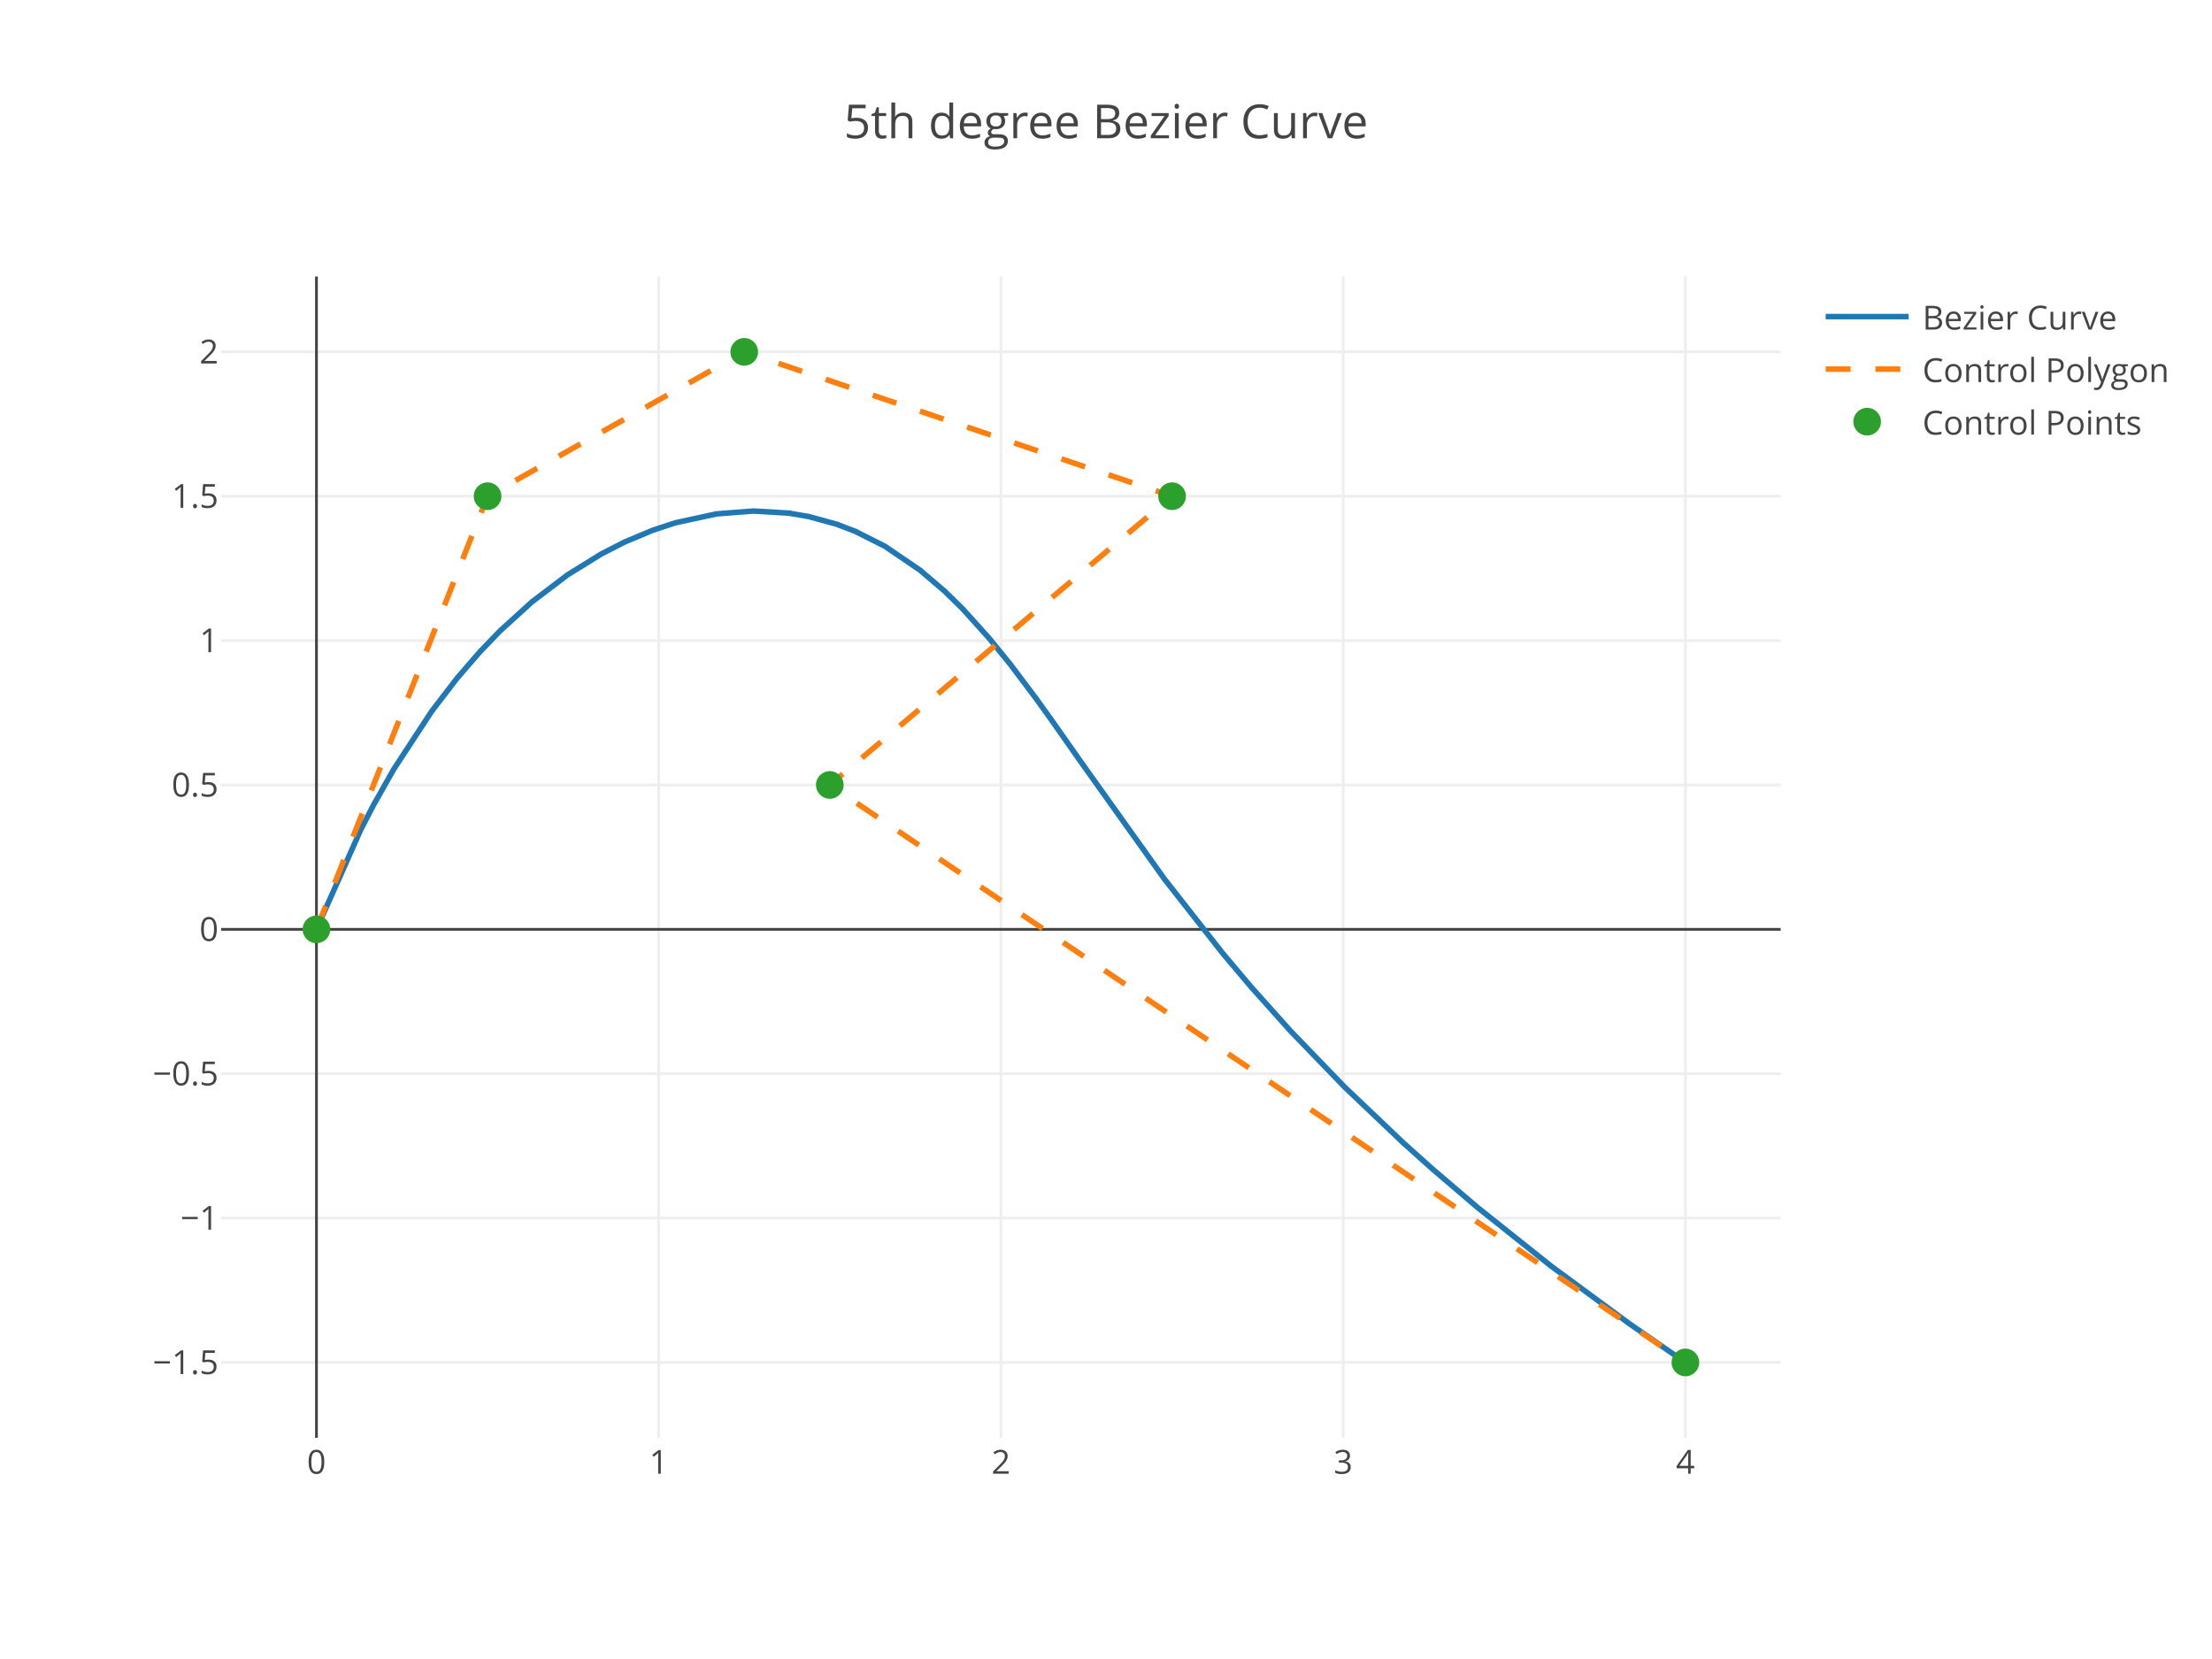
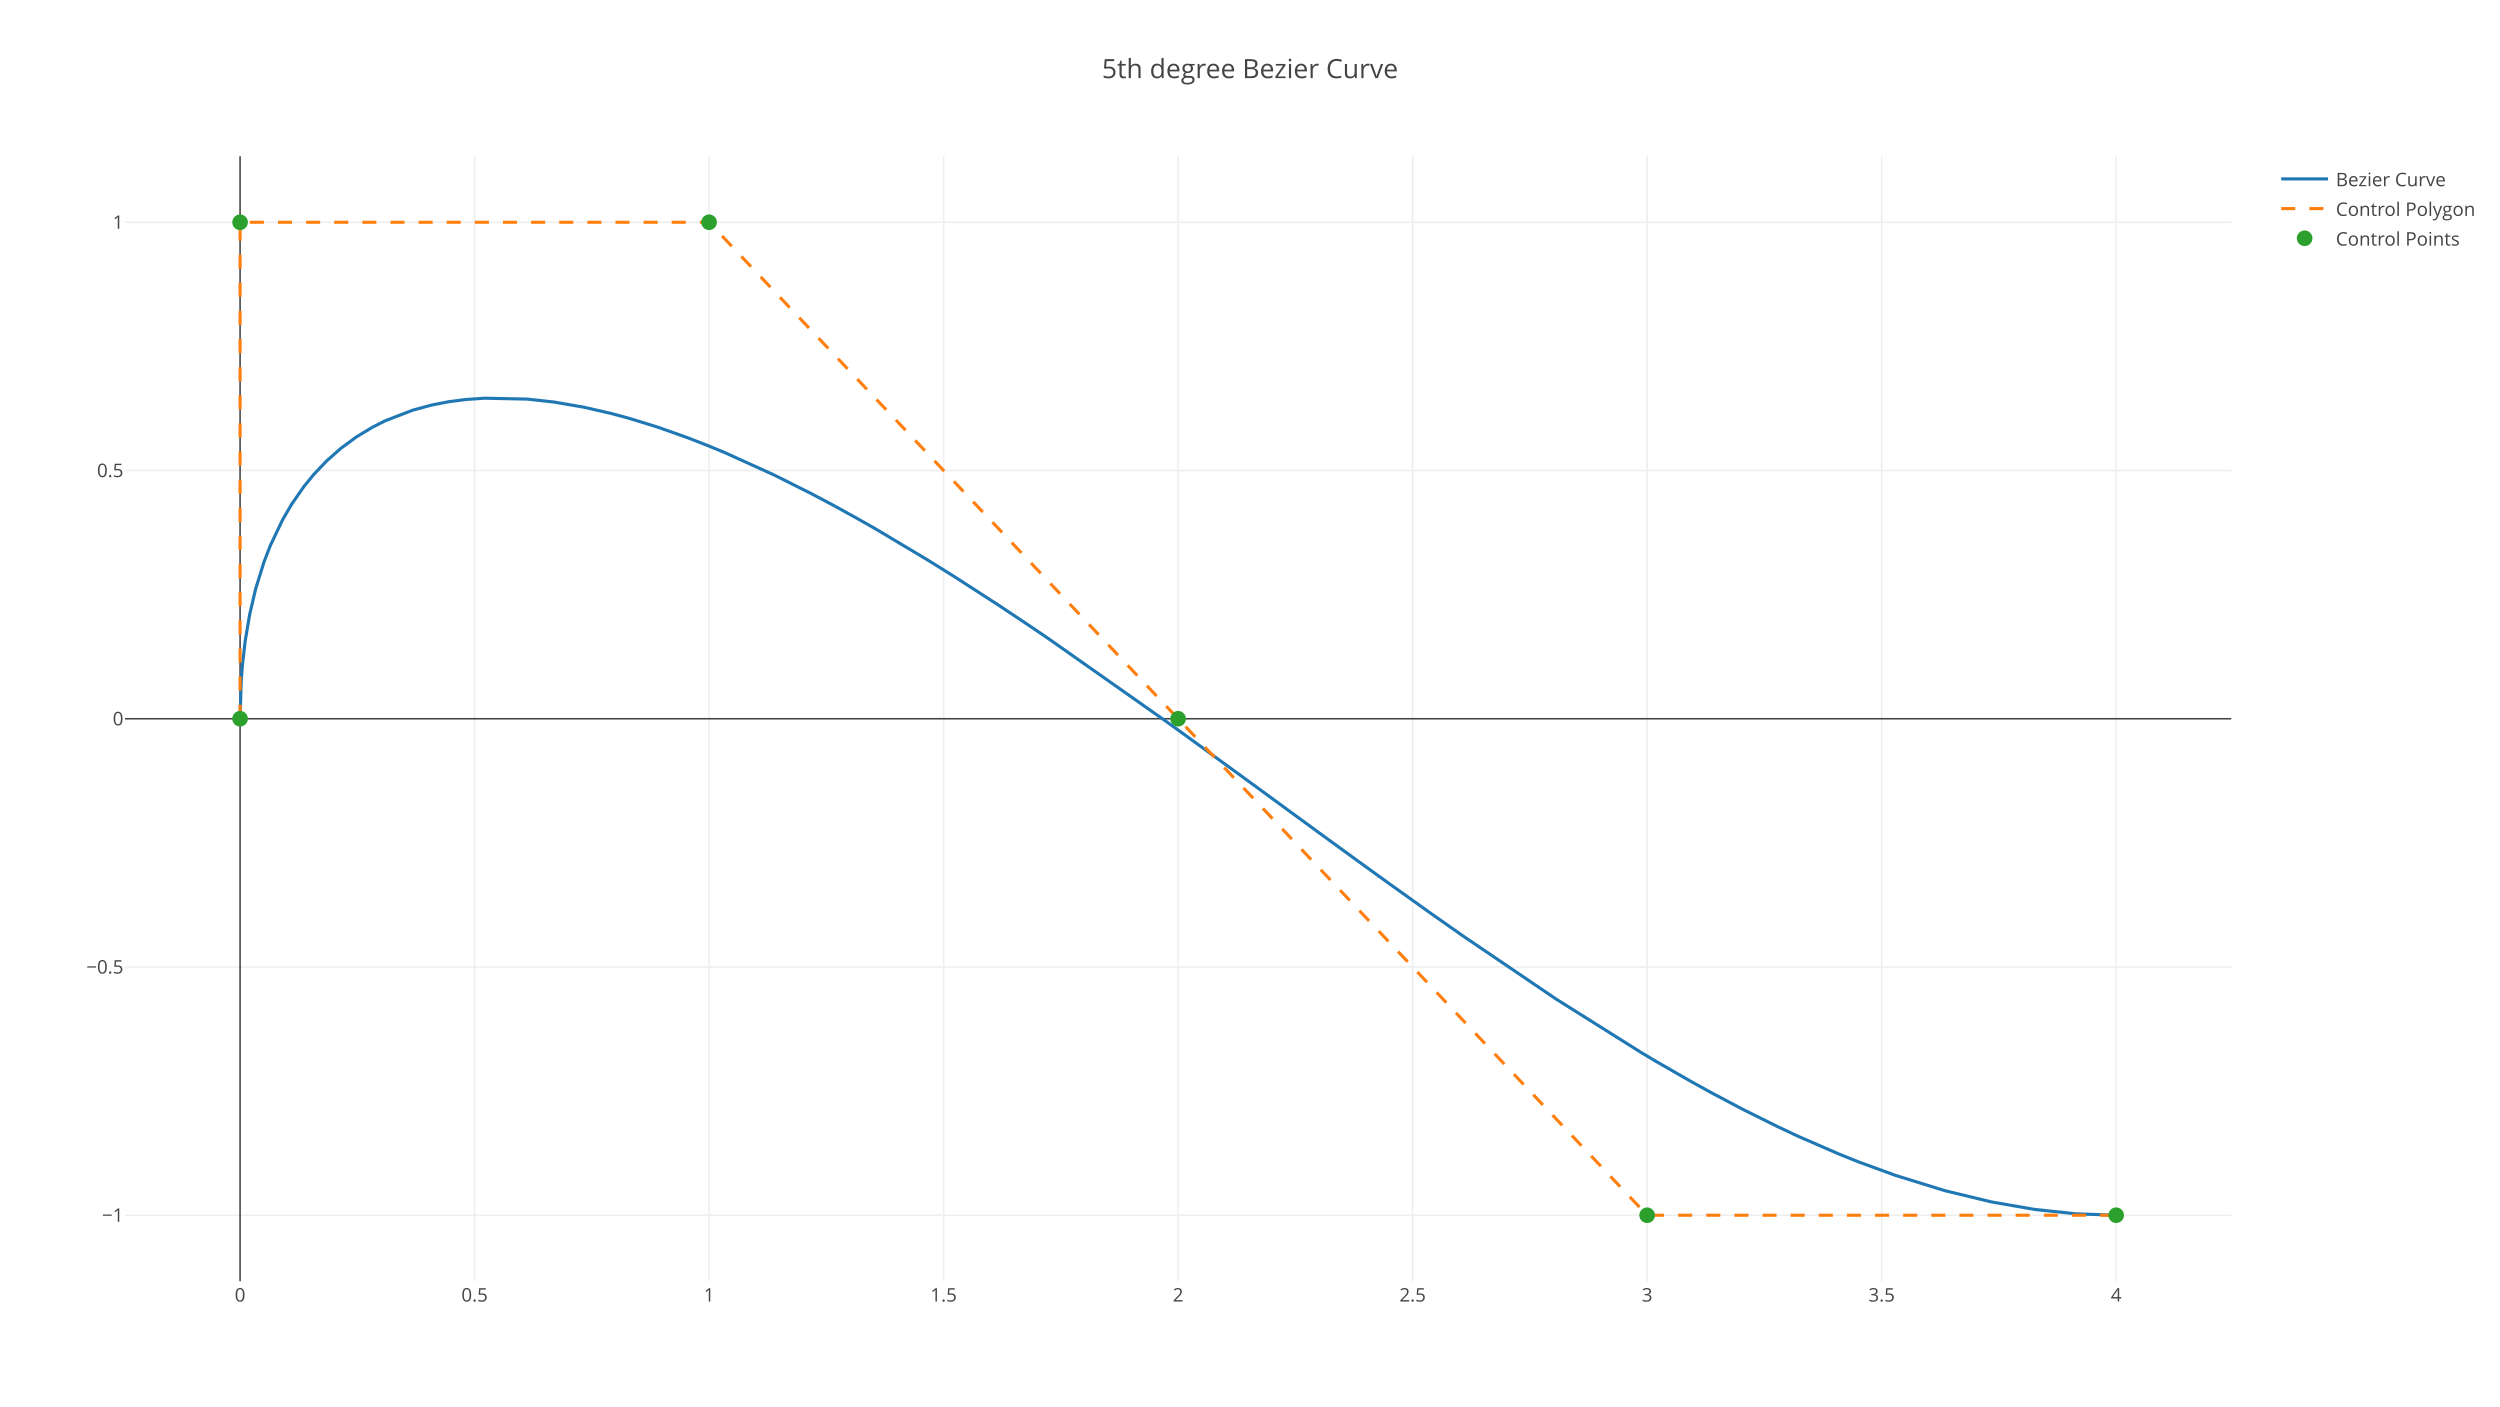
- <svg xmlns="http://www.w3.org/2000/svg" class="main-svg" width="800" height="600" style="" viewBox="0 0 800 600">
-   <rect x="0" y="0" width="800" height="600" style="fill: rgb(255, 255, 255); fill-opacity: 1;" />
-   <defs id="defs-03aa52">
+ <svg xmlns="http://www.w3.org/2000/svg" class="main-svg" width="1600" height="900" style="" viewBox="0 0 1600 900">
+   <rect x="0" y="0" width="1600" height="900" style="fill: rgb(255, 255, 255); fill-opacity: 1;" />
+   <defs id="defs-116196">
    <g class="clips">
-       <clipPath id="clip03aa52xyplot" class="plotclip">
-         <rect width="564" height="420" />
-       </clipPath>
-       <clipPath class="axesclip" id="clip03aa52x">
-         <rect x="80" y="0" width="564" height="600" />
-       </clipPath>
-       <clipPath class="axesclip" id="clip03aa52y">
-         <rect x="0" y="100" width="800" height="420" />
-       </clipPath>
-       <clipPath class="axesclip" id="clip03aa52xy">
-         <rect x="80" y="100" width="564" height="420" />
+       <clipPath id="clip116196xyplot" class="plotclip">
+         <rect width="1348" height="720" />
+       </clipPath>
+       <clipPath class="axesclip" id="clip116196x">
+         <rect x="80" y="0" width="1348" height="900" />
+       </clipPath>
+       <clipPath class="axesclip" id="clip116196y">
+         <rect x="0" y="100" width="1600" height="720" />
+       </clipPath>
+       <clipPath class="axesclip" id="clip116196xy">
+         <rect x="80" y="100" width="1348" height="720" />
      </clipPath>
    </g>
    <g class="gradients" />
  </defs>
  <g class="bglayer" />
  <g class="layer-below">
    <g class="imagelayer" />
    <g class="shapelayer" />
  </g>
  <g class="cartesianlayer">
    <g class="subplot xy">
      <g class="layer-subplot">
        <g class="shapelayer" />
        <g class="imagelayer" />
      </g>
      <g class="gridlayer">
        <g class="x">
-           <path class="xgrid crisp" transform="translate(238.23,0)" d="M0,100v420" style="stroke: rgb(238, 238, 238); stroke-opacity: 1; stroke-width: 1px;" />
-           <path class="xgrid crisp" transform="translate(362,0)" d="M0,100v420" style="stroke: rgb(238, 238, 238); stroke-opacity: 1; stroke-width: 1px;" />
-           <path class="xgrid crisp" transform="translate(485.78,0)" d="M0,100v420" style="stroke: rgb(238, 238, 238); stroke-opacity: 1; stroke-width: 1px;" />
-           <path class="xgrid crisp" transform="translate(609.55,0)" d="M0,100v420" style="stroke: rgb(238, 238, 238); stroke-opacity: 1; stroke-width: 1px;" />
+           <path class="xgrid crisp" transform="translate(303.74,0)" d="M0,100v720" style="stroke: rgb(238, 238, 238); stroke-opacity: 1; stroke-width: 1px;" />
+           <path class="xgrid crisp" transform="translate(453.82,0)" d="M0,100v720" style="stroke: rgb(238, 238, 238); stroke-opacity: 1; stroke-width: 1px;" />
+           <path class="xgrid crisp" transform="translate(603.91,0)" d="M0,100v720" style="stroke: rgb(238, 238, 238); stroke-opacity: 1; stroke-width: 1px;" />
+           <path class="xgrid crisp" transform="translate(754,0)" d="M0,100v720" style="stroke: rgb(238, 238, 238); stroke-opacity: 1; stroke-width: 1px;" />
+           <path class="xgrid crisp" transform="translate(904.09,0)" d="M0,100v720" style="stroke: rgb(238, 238, 238); stroke-opacity: 1; stroke-width: 1px;" />
+           <path class="xgrid crisp" transform="translate(1054.17,0)" d="M0,100v720" style="stroke: rgb(238, 238, 238); stroke-opacity: 1; stroke-width: 1px;" />
+           <path class="xgrid crisp" transform="translate(1204.26,0)" d="M0,100v720" style="stroke: rgb(238, 238, 238); stroke-opacity: 1; stroke-width: 1px;" />
+           <path class="xgrid crisp" transform="translate(1354.35,0)" d="M0,100v720" style="stroke: rgb(238, 238, 238); stroke-opacity: 1; stroke-width: 1px;" />
        </g>
        <g class="y">
-           <path class="ygrid crisp" transform="translate(0,492.75)" d="M80,0h564" style="stroke: rgb(238, 238, 238); stroke-opacity: 1; stroke-width: 1px;" />
-           <path class="ygrid crisp" transform="translate(0,440.54)" d="M80,0h564" style="stroke: rgb(238, 238, 238); stroke-opacity: 1; stroke-width: 1px;" />
-           <path class="ygrid crisp" transform="translate(0,388.32)" d="M80,0h564" style="stroke: rgb(238, 238, 238); stroke-opacity: 1; stroke-width: 1px;" />
-           <path class="ygrid crisp" transform="translate(0,283.89)" d="M80,0h564" style="stroke: rgb(238, 238, 238); stroke-opacity: 1; stroke-width: 1px;" />
-           <path class="ygrid crisp" transform="translate(0,231.68)" d="M80,0h564" style="stroke: rgb(238, 238, 238); stroke-opacity: 1; stroke-width: 1px;" />
-           <path class="ygrid crisp" transform="translate(0,179.46)" d="M80,0h564" style="stroke: rgb(238, 238, 238); stroke-opacity: 1; stroke-width: 1px;" />
-           <path class="ygrid crisp" transform="translate(0,127.25)" d="M80,0h564" style="stroke: rgb(238, 238, 238); stroke-opacity: 1; stroke-width: 1px;" />
+           <path class="ygrid crisp" transform="translate(0,777.75)" d="M80,0h1348" style="stroke: rgb(238, 238, 238); stroke-opacity: 1; stroke-width: 1px;" />
+           <path class="ygrid crisp" transform="translate(0,618.88)" d="M80,0h1348" style="stroke: rgb(238, 238, 238); stroke-opacity: 1; stroke-width: 1px;" />
+           <path class="ygrid crisp" transform="translate(0,301.13)" d="M80,0h1348" style="stroke: rgb(238, 238, 238); stroke-opacity: 1; stroke-width: 1px;" />
+           <path class="ygrid crisp" transform="translate(0,142.25)" d="M80,0h1348" style="stroke: rgb(238, 238, 238); stroke-opacity: 1; stroke-width: 1px;" />
        </g>
      </g>
      <g class="zerolinelayer">
-         <path class="xzl zl crisp" transform="translate(114.45,0)" d="M0,100v420" style="stroke: rgb(68, 68, 68); stroke-opacity: 1; stroke-width: 1px;" />
-         <path class="yzl zl crisp" transform="translate(0,336.11)" d="M80,0h564" style="stroke: rgb(68, 68, 68); stroke-opacity: 1; stroke-width: 1px;" />
+         <path class="xzl zl crisp" transform="translate(153.65,0)" d="M0,100v720" style="stroke: rgb(68, 68, 68); stroke-opacity: 1; stroke-width: 1px;" />
+         <path class="yzl zl crisp" transform="translate(0,460)" d="M80,0h1348" style="stroke: rgb(68, 68, 68); stroke-opacity: 1; stroke-width: 1px;" />
      </g>
      <path class="xlines-below" />
      <path class="ylines-below" />
      <g class="overlines-below" />
      <g class="xaxislayer-below" />
      <g class="yaxislayer-below" />
      <g class="overaxes-below" />
-       <g class="plot" transform="translate(80,100)" clip-path="url('#clip03aa52xyplot')">
+       <g class="plot" transform="translate(80,100)" clip-path="url('#clip116196xyplot')">
        <g class="scatterlayer mlayer">
-           <g class="trace scatter trace668890" style="stroke-miterlimit: 2; opacity: 1;">
+           <g class="trace scatter traceba68de" style="stroke-miterlimit: 2; opacity: 1;">
            <g class="fills" />
            <g class="errorbars" />
            <g class="lines">
-               <path class="js-line" d="M34.45,236.11L50.53,199.94L50.53,199.94L50.54,199.93L55.21,190.92L55.22,190.92L62.42,178.18L62.42,178.18L62.43,178.17L76.19,157.15L76.2,157.15L85.37,145.2L85.38,145.2L93.74,135.54L93.74,135.54L93.75,135.54L100.9,128.12L100.91,128.12L112.47,117.61L112.47,117.61L112.48,117.61L125.34,107.85L125.34,107.85L125.35,107.85L137.55,100.3L137.55,100.3L137.56,100.3L145.97,96L145.97,96L145.98,96L156.14,91.75L156.14,91.75L156.15,91.75L164.32,89.06L164.32,89.06L164.33,89.06L179.16,85.85L179.16,85.85L179.17,85.85L192.46,84.82L192.46,84.82L192.47,84.82L205.21,85.57L205.21,85.58L212.48,86.81L212.48,86.81L212.49,86.82L222.63,89.6L222.63,89.6L222.63,89.61L229.34,92.17L229.34,92.17L229.34,92.18L240.05,97.57L240.05,97.57L240.06,97.58L252.79,106.24L252.79,106.24L252.79,106.25L261.68,113.84L261.68,113.85L268.26,120.3L268.26,120.31L277.89,131L277.89,131L277.89,131.01L285.61,140.53L285.61,140.53L285.61,140.54L294.61,152.5L294.61,152.5L294.61,152.51L300.74,161.03L300.74,161.03L300.74,161.04L310.48,174.92L310.48,174.93L341.19,217.99L341.2,217.99L362.27,244.85L362.28,244.86L372.76,257.27L372.77,257.27L386.8,272.95L386.81,272.95L406.47,293.31L406.48,293.31L427.87,313.65L427.88,313.65L438.07,322.78L438.08,322.78L454.29,336.63L454.31,336.64L480.99,357.91L481,357.91L509.36,378.79L509.38,378.8L529.55,392.75" style="vector-effect: non-scaling-stroke; fill: none; stroke: rgb(31, 119, 180); stroke-opacity: 1; stroke-width: 2px; opacity: 1;" />
+               <path class="js-line" d="M73.65,360L74.4,335.42L74.41,335.41L75.16,325.54L75.17,325.53L76.94,310.08L76.95,310.07L79.81,293.14L79.82,293.13L83.64,276.77L83.65,276.76L89.02,259.48L89.03,259.47L93.1,248.94L93.11,248.93L100.96,232.47L100.96,232.47L100.97,232.46L106.76,222.54L106.77,222.54L114.49,211.4L114.5,211.4L120.64,203.84L120.65,203.84L128.78,195.24L128.79,195.24L138.13,186.95L138.14,186.95L148.03,179.67L148.04,179.67L158.39,173.41L158.4,173.41L166.37,169.38L166.38,169.38L184.06,162.54L184.07,162.54L196.5,159.18L196.51,159.18L207.17,157.11L207.18,157.11L218.15,155.68L218.16,155.68L230.05,154.85L230.06,154.85L257.58,155.43L257.59,155.44L274.69,157.32L274.7,157.33L293.67,160.6L293.68,160.61L311.54,164.71L311.55,164.72L322.44,167.66L322.45,167.67L340.84,173.34L340.86,173.35L359.91,180.08L359.92,180.09L373.91,185.54L373.92,185.55L383.71,189.6L383.72,189.61L415.6,204.07L415.61,204.08L439.38,215.99L439.39,216L452.54,222.96L452.55,222.97L469.02,232.04L469.03,232.05L481.08,238.91L481.09,238.92L514.25,258.72L514.26,258.73L530.59,268.92L530.6,268.93L559.36,287.5L559.37,287.51L576.86,299.15L576.87,299.16L591.13,308.81L591.14,308.82L666.14,361.57L666.15,361.58L677.57,369.81L677.58,369.82L718.98,399.94L719,399.95L743.83,418.11L743.85,418.12L768.03,435.78L768.05,435.79L790.29,451.96L790.31,451.97L810.2,466.33L810.22,466.34L835.83,484.62L835.85,484.63L855.81,498.67L855.83,498.68L916.01,539.47L916.02,539.47L971,574.02L971.02,574.02L980.32,579.55L980.34,579.56L1001.95,591.98L1001.97,591.99L1015.84,599.65L1015.85,599.65L1035.75,610.17L1035.77,610.17L1058.51,621.46L1058.53,621.46L1071.53,627.55L1071.55,627.55L1097.1,638.66L1097.12,638.66L1109.57,643.65L1109.59,643.65L1133.06,652.24L1133.07,652.24L1164.92,662.09L1164.94,662.09L1194.71,669.28L1194.73,669.28L1222.52,674.09L1222.54,674.09L1248.73,676.84L1248.74,676.84L1273.55,677.75L1273.57,677.75L1274.35,677.75" style="vector-effect: non-scaling-stroke; fill: none; stroke: rgb(31, 119, 180); stroke-opacity: 1; stroke-width: 2px; opacity: 1;" />
            </g>
            <g class="points" />
            <g class="text" />
          </g>
-           <g class="trace scatter trace7d5d2a" style="stroke-miterlimit: 2; opacity: 1;">
+           <g class="trace scatter trace7c3b84" style="stroke-miterlimit: 2; opacity: 1;">
            <g class="fills" />
            <g class="errorbars" />
            <g class="lines">
-               <path class="js-line" d="M34.45,236.11L96.34,79.46L189.17,27.25L343.89,79.46L220.11,183.89L529.55,392.75" style="vector-effect: non-scaling-stroke; fill: none; stroke: rgb(255, 127, 14); stroke-opacity: 1; stroke-width: 2px; opacity: 1; stroke-dasharray: 9px, 9px;" />
+               <path class="js-line" d="M73.65,360L73.65,42.25L373.82,42.25L974.17,677.75L1274.35,677.75" style="vector-effect: non-scaling-stroke; fill: none; stroke: rgb(255, 127, 14); stroke-opacity: 1; stroke-width: 2px; opacity: 1; stroke-dasharray: 9px, 9px;" />
            </g>
            <g class="points" />
            <g class="text" />
          </g>
-           <g class="trace scatter tracebb4e0a" style="stroke-miterlimit: 2; opacity: 1;">
+           <g class="trace scatter trace662b89" style="stroke-miterlimit: 2; opacity: 1;">
            <g class="fills" />
            <g class="errorbars" />
            <g class="lines" />
            <g class="points">
-               <path class="point" transform="translate(34.45,236.11)" d="M5,0A5,5 0 1,1 0,-5A5,5 0 0,1 5,0Z" style="opacity: 1; stroke-width: 0px; fill: rgb(44, 160, 44); fill-opacity: 1;" />
-               <path class="point" transform="translate(96.34,79.46)" d="M5,0A5,5 0 1,1 0,-5A5,5 0 0,1 5,0Z" style="opacity: 1; stroke-width: 0px; fill: rgb(44, 160, 44); fill-opacity: 1;" />
-               <path class="point" transform="translate(189.17,27.25)" d="M5,0A5,5 0 1,1 0,-5A5,5 0 0,1 5,0Z" style="opacity: 1; stroke-width: 0px; fill: rgb(44, 160, 44); fill-opacity: 1;" />
-               <path class="point" transform="translate(343.89,79.46)" d="M5,0A5,5 0 1,1 0,-5A5,5 0 0,1 5,0Z" style="opacity: 1; stroke-width: 0px; fill: rgb(44, 160, 44); fill-opacity: 1;" />
-               <path class="point" transform="translate(220.11,183.89)" d="M5,0A5,5 0 1,1 0,-5A5,5 0 0,1 5,0Z" style="opacity: 1; stroke-width: 0px; fill: rgb(44, 160, 44); fill-opacity: 1;" />
-               <path class="point" transform="translate(529.55,392.75)" d="M5,0A5,5 0 1,1 0,-5A5,5 0 0,1 5,0Z" style="opacity: 1; stroke-width: 0px; fill: rgb(44, 160, 44); fill-opacity: 1;" />
+               <path class="point" transform="translate(73.65,360)" d="M5,0A5,5 0 1,1 0,-5A5,5 0 0,1 5,0Z" style="opacity: 1; stroke-width: 0px; fill: rgb(44, 160, 44); fill-opacity: 1;" />
+               <path class="point" transform="translate(73.65,42.25)" d="M5,0A5,5 0 1,1 0,-5A5,5 0 0,1 5,0Z" style="opacity: 1; stroke-width: 0px; fill: rgb(44, 160, 44); fill-opacity: 1;" />
+               <path class="point" transform="translate(373.82,42.25)" d="M5,0A5,5 0 1,1 0,-5A5,5 0 0,1 5,0Z" style="opacity: 1; stroke-width: 0px; fill: rgb(44, 160, 44); fill-opacity: 1;" />
+               <path class="point" transform="translate(674,360)" d="M5,0A5,5 0 1,1 0,-5A5,5 0 0,1 5,0Z" style="opacity: 1; stroke-width: 0px; fill: rgb(44, 160, 44); fill-opacity: 1;" />
+               <path class="point" transform="translate(974.17,677.75)" d="M5,0A5,5 0 1,1 0,-5A5,5 0 0,1 5,0Z" style="opacity: 1; stroke-width: 0px; fill: rgb(44, 160, 44); fill-opacity: 1;" />
+               <path class="point" transform="translate(1274.35,677.75)" d="M5,0A5,5 0 1,1 0,-5A5,5 0 0,1 5,0Z" style="opacity: 1; stroke-width: 0px; fill: rgb(44, 160, 44); fill-opacity: 1;" />
            </g>
            <g class="text" />
          </g>
        </g>
      </g>
      <g class="overplot" />
      <path class="xlines-above crisp" d="M0,0" style="fill: none;" />
      <path class="ylines-above crisp" d="M0,0" style="fill: none;" />
      <g class="overlines-above" />
      <g class="xaxislayer-above">
        <g class="xtick">
-           <text text-anchor="middle" x="0" y="533" transform="translate(114.45,0)" style="font-family: 'Open Sans', verdana, arial, sans-serif; font-size: 12px; fill: rgb(68, 68, 68); fill-opacity: 1; white-space: pre;">0</text>
-         </g>
-         <g class="xtick">
-           <text text-anchor="middle" x="0" y="533" transform="translate(238.23,0)" style="font-family: 'Open Sans', verdana, arial, sans-serif; font-size: 12px; fill: rgb(68, 68, 68); fill-opacity: 1; white-space: pre;">1</text>
-         </g>
-         <g class="xtick">
-           <text text-anchor="middle" x="0" y="533" transform="translate(362,0)" style="font-family: 'Open Sans', verdana, arial, sans-serif; font-size: 12px; fill: rgb(68, 68, 68); fill-opacity: 1; white-space: pre;">2</text>
-         </g>
-         <g class="xtick">
-           <text text-anchor="middle" x="0" y="533" transform="translate(485.78,0)" style="font-family: 'Open Sans', verdana, arial, sans-serif; font-size: 12px; fill: rgb(68, 68, 68); fill-opacity: 1; white-space: pre;">3</text>
-         </g>
-         <g class="xtick">
-           <text text-anchor="middle" x="0" y="533" transform="translate(609.55,0)" style="font-family: 'Open Sans', verdana, arial, sans-serif; font-size: 12px; fill: rgb(68, 68, 68); fill-opacity: 1; white-space: pre;">4</text>
+           <text text-anchor="middle" x="0" y="833" transform="translate(153.65,0)" style="font-family: 'Open Sans', verdana, arial, sans-serif; font-size: 12px; fill: rgb(68, 68, 68); fill-opacity: 1; white-space: pre;">0</text>
+         </g>
+         <g class="xtick">
+           <text text-anchor="middle" x="0" y="833" transform="translate(303.74,0)" style="font-family: 'Open Sans', verdana, arial, sans-serif; font-size: 12px; fill: rgb(68, 68, 68); fill-opacity: 1; white-space: pre;">0.5</text>
+         </g>
+         <g class="xtick">
+           <text text-anchor="middle" x="0" y="833" transform="translate(453.82,0)" style="font-family: 'Open Sans', verdana, arial, sans-serif; font-size: 12px; fill: rgb(68, 68, 68); fill-opacity: 1; white-space: pre;">1</text>
+         </g>
+         <g class="xtick">
+           <text text-anchor="middle" x="0" y="833" transform="translate(603.91,0)" style="font-family: 'Open Sans', verdana, arial, sans-serif; font-size: 12px; fill: rgb(68, 68, 68); fill-opacity: 1; white-space: pre;">1.5</text>
+         </g>
+         <g class="xtick">
+           <text text-anchor="middle" x="0" y="833" transform="translate(754,0)" style="font-family: 'Open Sans', verdana, arial, sans-serif; font-size: 12px; fill: rgb(68, 68, 68); fill-opacity: 1; white-space: pre;">2</text>
+         </g>
+         <g class="xtick">
+           <text text-anchor="middle" x="0" y="833" transform="translate(904.09,0)" style="font-family: 'Open Sans', verdana, arial, sans-serif; font-size: 12px; fill: rgb(68, 68, 68); fill-opacity: 1; white-space: pre;">2.5</text>
+         </g>
+         <g class="xtick">
+           <text text-anchor="middle" x="0" y="833" transform="translate(1054.17,0)" style="font-family: 'Open Sans', verdana, arial, sans-serif; font-size: 12px; fill: rgb(68, 68, 68); fill-opacity: 1; white-space: pre;">3</text>
+         </g>
+         <g class="xtick">
+           <text text-anchor="middle" x="0" y="833" transform="translate(1204.26,0)" style="font-family: 'Open Sans', verdana, arial, sans-serif; font-size: 12px; fill: rgb(68, 68, 68); fill-opacity: 1; white-space: pre;">3.5</text>
+         </g>
+         <g class="xtick">
+           <text text-anchor="middle" x="0" y="833" transform="translate(1354.35,0)" style="font-family: 'Open Sans', verdana, arial, sans-serif; font-size: 12px; fill: rgb(68, 68, 68); fill-opacity: 1; white-space: pre;">4</text>
        </g>
      </g>
      <g class="yaxislayer-above">
        <g class="ytick">
-           <text text-anchor="end" x="79" y="4.2" transform="translate(0,492.75)" style="font-family: 'Open Sans', verdana, arial, sans-serif; font-size: 12px; fill: rgb(68, 68, 68); fill-opacity: 1; white-space: pre;">−1.5</text>
-         </g>
-         <g class="ytick">
-           <text text-anchor="end" x="79" y="4.2" transform="translate(0,440.54)" style="font-family: 'Open Sans', verdana, arial, sans-serif; font-size: 12px; fill: rgb(68, 68, 68); fill-opacity: 1; white-space: pre;">−1</text>
-         </g>
-         <g class="ytick">
-           <text text-anchor="end" x="79" y="4.2" transform="translate(0,388.32)" style="font-family: 'Open Sans', verdana, arial, sans-serif; font-size: 12px; fill: rgb(68, 68, 68); fill-opacity: 1; white-space: pre;">−0.5</text>
-         </g>
-         <g class="ytick">
-           <text text-anchor="end" x="79" y="4.2" transform="translate(0,336.11)" style="font-family: 'Open Sans', verdana, arial, sans-serif; font-size: 12px; fill: rgb(68, 68, 68); fill-opacity: 1; white-space: pre;">0</text>
-         </g>
-         <g class="ytick">
-           <text text-anchor="end" x="79" y="4.2" transform="translate(0,283.89)" style="font-family: 'Open Sans', verdana, arial, sans-serif; font-size: 12px; fill: rgb(68, 68, 68); fill-opacity: 1; white-space: pre;">0.5</text>
-         </g>
-         <g class="ytick">
-           <text text-anchor="end" x="79" y="4.2" transform="translate(0,231.68)" style="font-family: 'Open Sans', verdana, arial, sans-serif; font-size: 12px; fill: rgb(68, 68, 68); fill-opacity: 1; white-space: pre;">1</text>
-         </g>
-         <g class="ytick">
-           <text text-anchor="end" x="79" y="4.2" transform="translate(0,179.46)" style="font-family: 'Open Sans', verdana, arial, sans-serif; font-size: 12px; fill: rgb(68, 68, 68); fill-opacity: 1; white-space: pre;">1.5</text>
-         </g>
-         <g class="ytick">
-           <text text-anchor="end" x="79" y="4.2" transform="translate(0,127.25)" style="font-family: 'Open Sans', verdana, arial, sans-serif; font-size: 12px; fill: rgb(68, 68, 68); fill-opacity: 1; white-space: pre;">2</text>
+           <text text-anchor="end" x="79" y="4.2" transform="translate(0,777.75)" style="font-family: 'Open Sans', verdana, arial, sans-serif; font-size: 12px; fill: rgb(68, 68, 68); fill-opacity: 1; white-space: pre;">−1</text>
+         </g>
+         <g class="ytick">
+           <text text-anchor="end" x="79" y="4.2" transform="translate(0,618.88)" style="font-family: 'Open Sans', verdana, arial, sans-serif; font-size: 12px; fill: rgb(68, 68, 68); fill-opacity: 1; white-space: pre;">−0.5</text>
+         </g>
+         <g class="ytick">
+           <text text-anchor="end" x="79" y="4.2" transform="translate(0,460)" style="font-family: 'Open Sans', verdana, arial, sans-serif; font-size: 12px; fill: rgb(68, 68, 68); fill-opacity: 1; white-space: pre;">0</text>
+         </g>
+         <g class="ytick">
+           <text text-anchor="end" x="79" y="4.2" transform="translate(0,301.13)" style="font-family: 'Open Sans', verdana, arial, sans-serif; font-size: 12px; fill: rgb(68, 68, 68); fill-opacity: 1; white-space: pre;">0.5</text>
+         </g>
+         <g class="ytick">
+           <text text-anchor="end" x="79" y="4.2" transform="translate(0,142.25)" style="font-family: 'Open Sans', verdana, arial, sans-serif; font-size: 12px; fill: rgb(68, 68, 68); fill-opacity: 1; white-space: pre;">1</text>
        </g>
      </g>
      <g class="overaxes-above" />
    </g>
  </g>
  <g class="polarlayer" />
  <g class="ternarylayer" />
  <g class="geolayer" />
  <g class="funnelarealayer" />
  <g class="pielayer" />
  <g class="treemaplayer" />
  <g class="sunburstlayer" />
  <g class="glimages" />
-   <defs id="topdefs-03aa52">
+   <defs id="topdefs-116196">
    <g class="clips" />
-     <clipPath id="legend03aa52">
+     <clipPath id="legend116196">
      <rect width="133" height="67" x="0" y="0" />
    </clipPath>
  </defs>
  <g class="layer-above">
    <g class="imagelayer" />
    <g class="shapelayer" />
  </g>
  <g class="infolayer">
-     <g class="legend" pointer-events="all" transform="translate(655.28,100)">
+     <g class="legend" pointer-events="all" transform="translate(1454.96,100)">
      <rect class="bg" shape-rendering="crispEdges" style="stroke: rgb(68, 68, 68); stroke-opacity: 1; fill: rgb(255, 255, 255); fill-opacity: 1; stroke-width: 0px;" width="133" height="67" x="0" y="0" />
-       <g class="scrollbox" transform="" clip-path="url('#legend03aa52')">
+       <g class="scrollbox" transform="" clip-path="url('#legend116196')">
        <g class="groups">
          <g class="traces" transform="translate(0,14.5)" style="opacity: 1;">
            <text class="legendtext" text-anchor="start" x="40" y="4.68" style="font-family: 'Open Sans', verdana, arial, sans-serif; font-size: 12px; fill: rgb(68, 68, 68); fill-opacity: 1; white-space: pre;">Bezier Curve</text>
            <g class="layers" style="opacity: 1;">
              <g class="legendfill" />
              <g class="legendlines">
                <path class="js-line" d="M5,0h30" style="fill: none; stroke: rgb(31, 119, 180); stroke-opacity: 1; stroke-width: 2px;" />
              </g>
              <g class="legendsymbols">
                <g class="legendpoints" />
              </g>
            </g>
            <rect class="legendtoggle" x="0" y="-9.5" width="128" height="19" style="fill: rgb(0, 0, 0); fill-opacity: 0;" />
          </g>
          <g class="traces" transform="translate(0,33.5)" style="opacity: 1;">
            <text class="legendtext" text-anchor="start" x="40" y="4.68" style="font-family: 'Open Sans', verdana, arial, sans-serif; font-size: 12px; fill: rgb(68, 68, 68); fill-opacity: 1; white-space: pre;">Control Polygon</text>
            <g class="layers" style="opacity: 1;">
              <g class="legendfill" />
              <g class="legendlines">
                <path class="js-line" d="M5,0h30" style="fill: none; stroke: rgb(255, 127, 14); stroke-opacity: 1; stroke-dasharray: 9px, 9px; stroke-width: 2px;" />
              </g>
              <g class="legendsymbols">
                <g class="legendpoints" />
              </g>
            </g>
            <rect class="legendtoggle" x="0" y="-9.5" width="128" height="19" style="fill: rgb(0, 0, 0); fill-opacity: 0;" />
          </g>
          <g class="traces" transform="translate(0,52.5)" style="opacity: 1;">
            <text class="legendtext" text-anchor="start" x="40" y="4.68" style="font-family: 'Open Sans', verdana, arial, sans-serif; font-size: 12px; fill: rgb(68, 68, 68); fill-opacity: 1; white-space: pre;">Control Points</text>
            <g class="layers" style="opacity: 1;">
              <g class="legendfill" />
              <g class="legendlines" />
              <g class="legendsymbols">
                <g class="legendpoints">
                  <path class="scatterpts" transform="translate(20,0)" d="M5,0A5,5 0 1,1 0,-5A5,5 0 0,1 5,0Z" style="opacity: 1; stroke-width: 0px; fill: rgb(44, 160, 44); fill-opacity: 1;" />
                </g>
              </g>
            </g>
            <rect class="legendtoggle" x="0" y="-9.5" width="128" height="19" style="fill: rgb(0, 0, 0); fill-opacity: 0;" />
          </g>
        </g>
      </g>
      <rect class="scrollbar" rx="20" ry="3" width="0" height="0" style="fill: rgb(128, 139, 164); fill-opacity: 1;" x="0" y="0" />
    </g>
    <g class="g-gtitle">
-       <text class="gtitle" x="400" y="50" text-anchor="middle" dy="0em" style="font-family: 'Open Sans', verdana, arial, sans-serif; font-size: 17px; fill: rgb(68, 68, 68); opacity: 1; font-weight: normal; white-space: pre;">5th degree Bezier Curve</text>
+       <text class="gtitle" x="800" y="50" text-anchor="middle" dy="0em" style="font-family: 'Open Sans', verdana, arial, sans-serif; font-size: 17px; fill: rgb(68, 68, 68); opacity: 1; font-weight: normal; white-space: pre;">5th degree Bezier Curve</text>
    </g>
    <g class="g-xtitle" />
    <g class="g-ytitle" />
  </g>
</svg>
